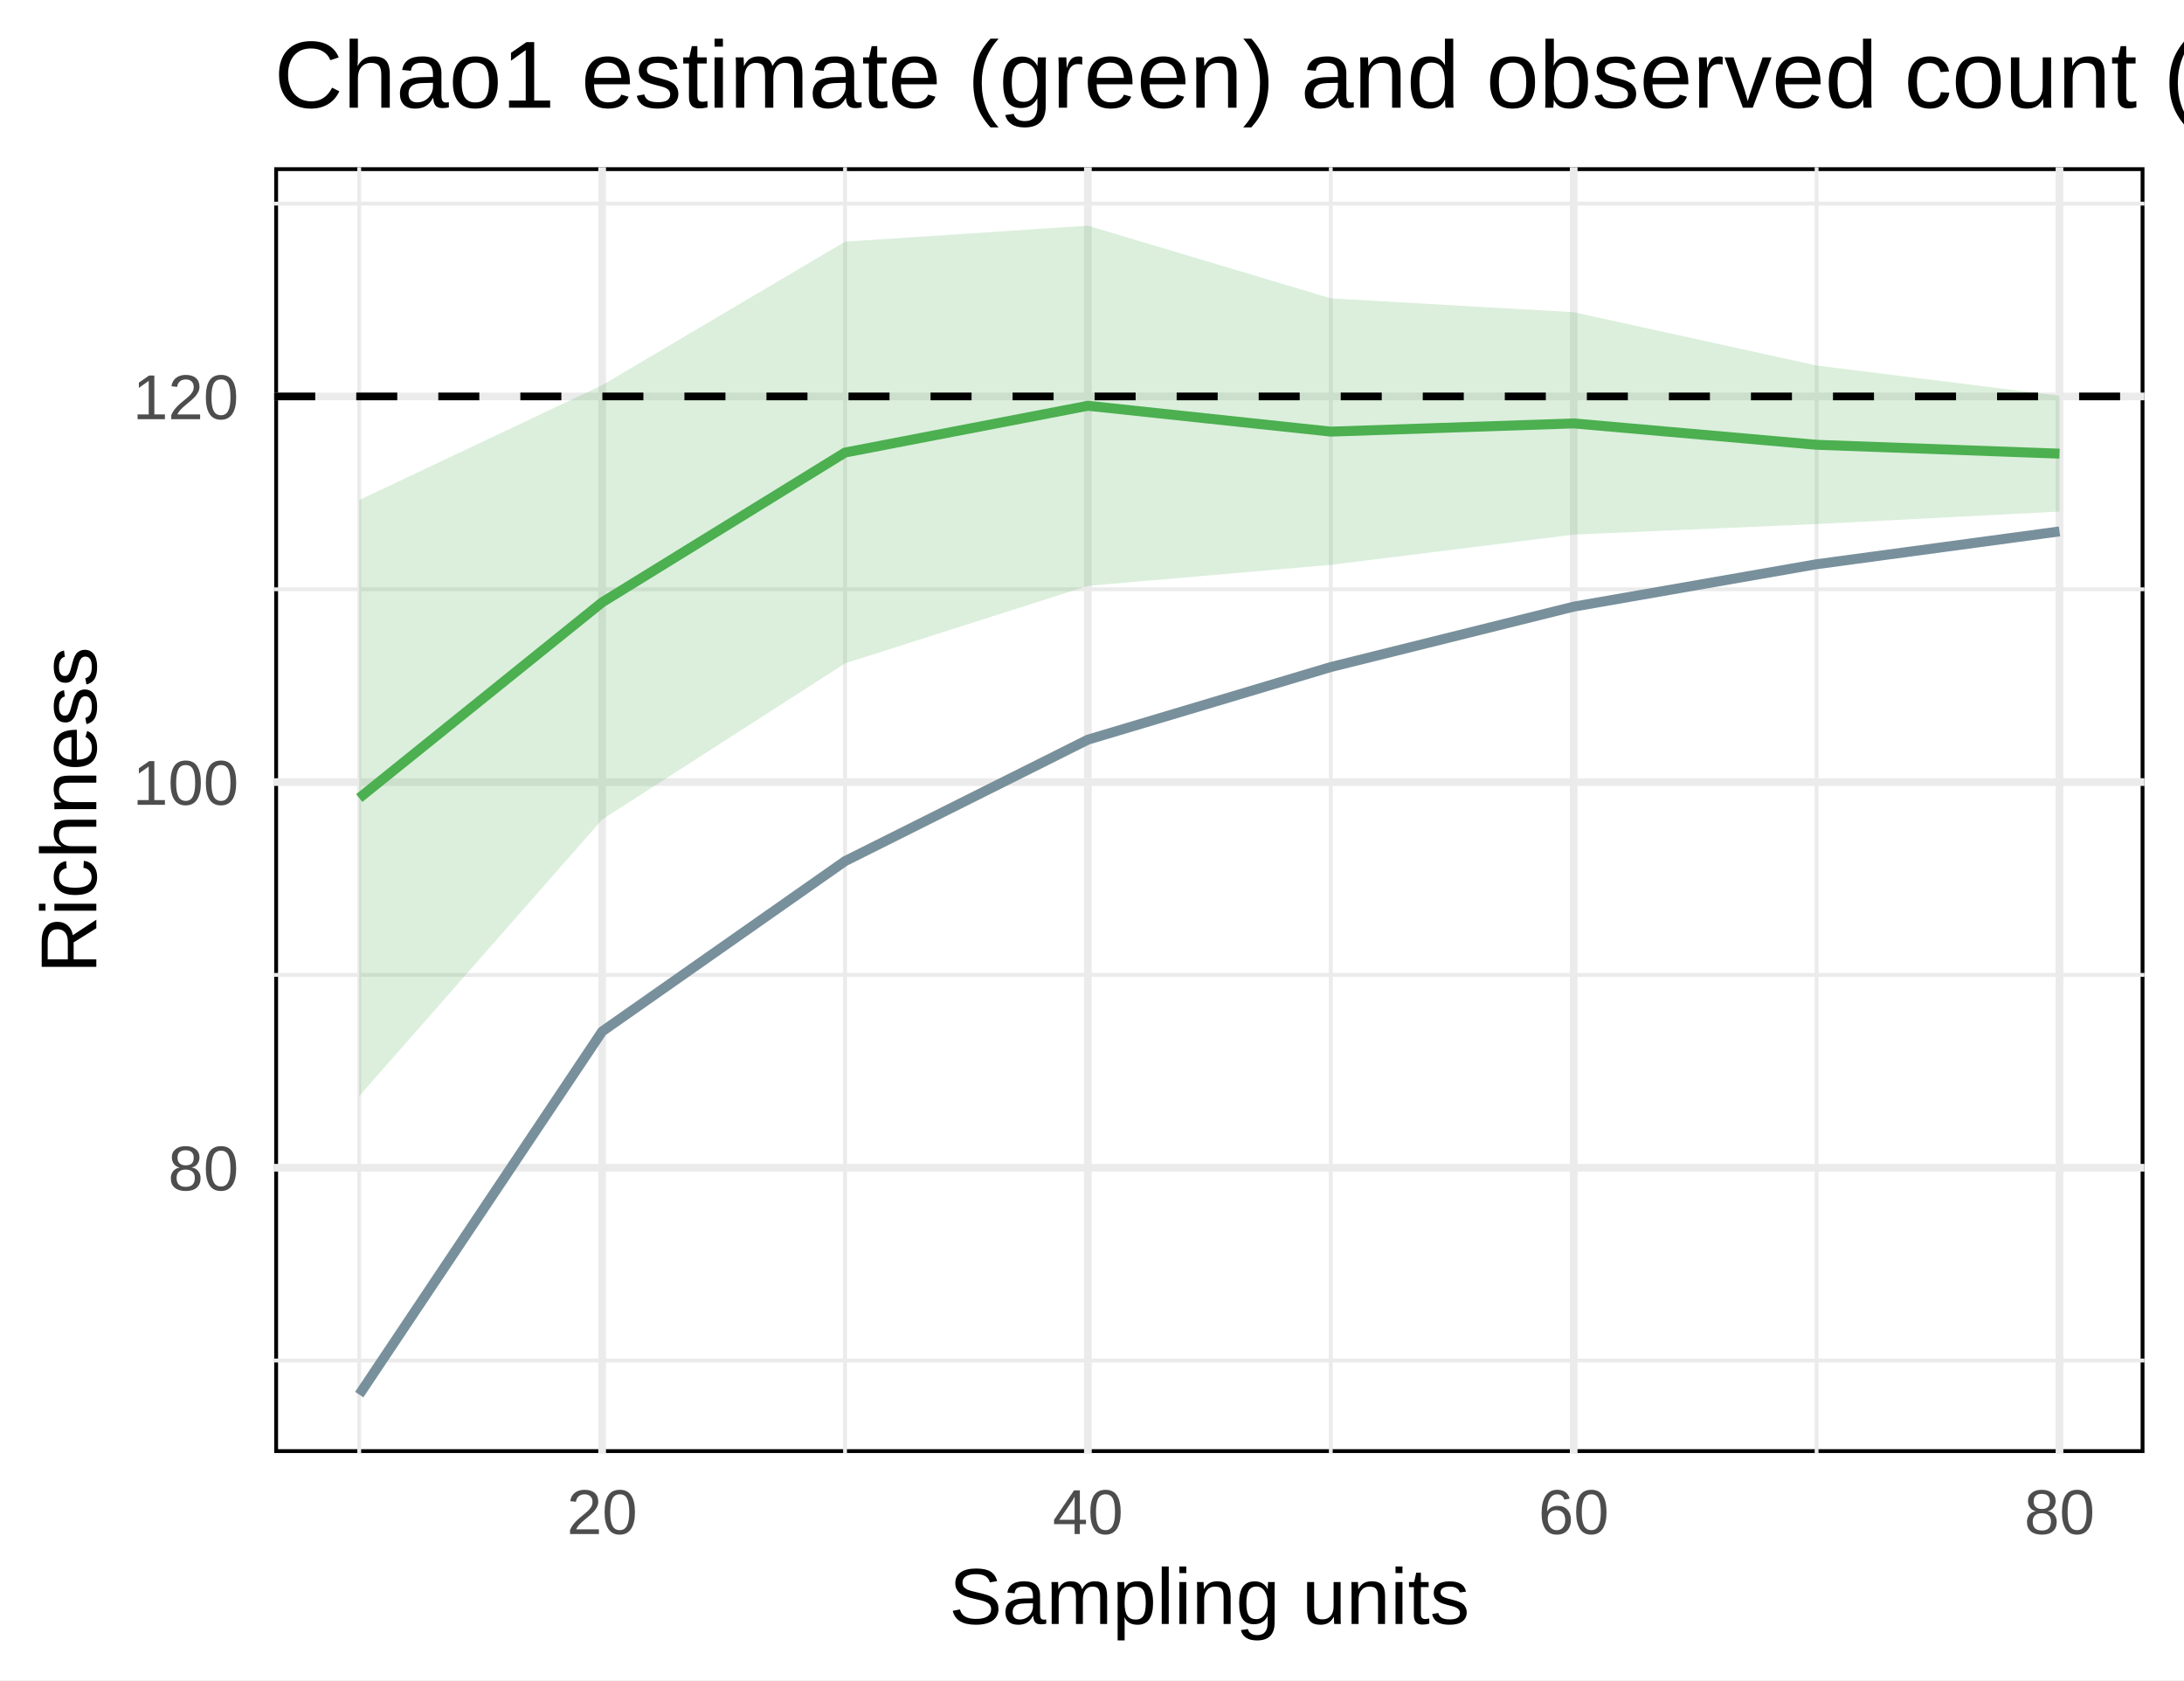
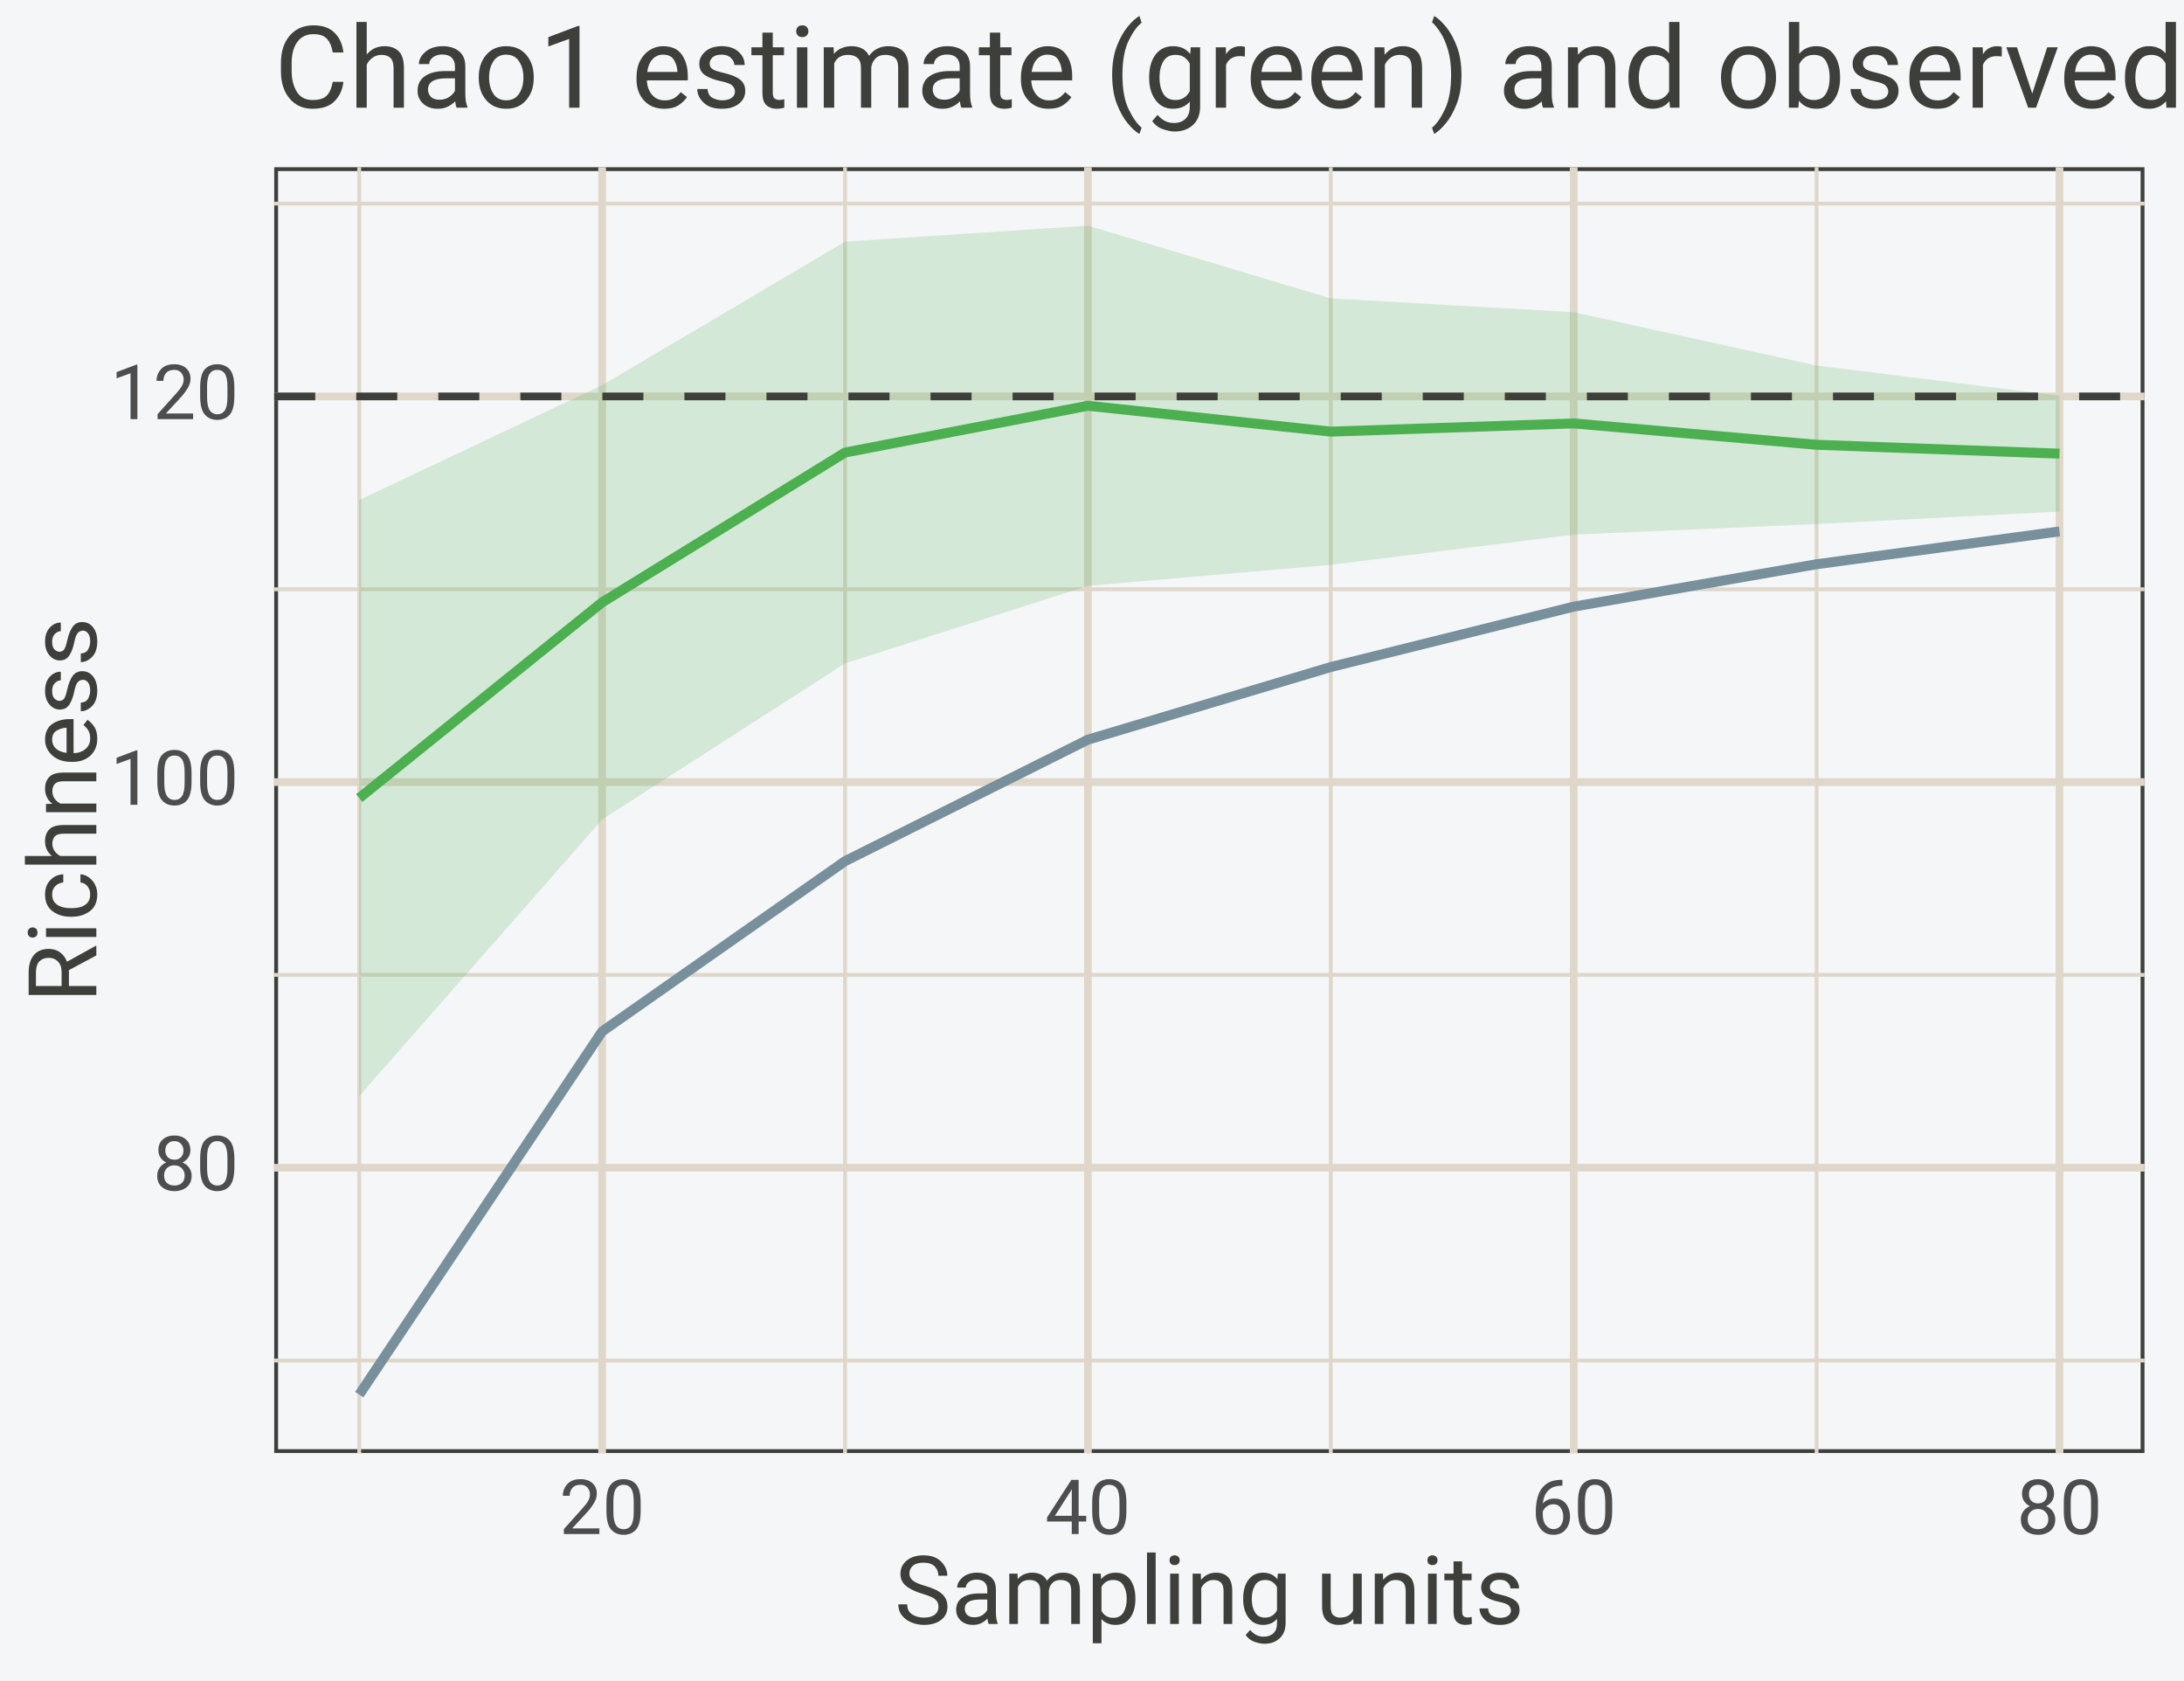
<svg xmlns="http://www.w3.org/2000/svg" width="468.00pt" height="360.00pt" viewBox="0 0 468.00 360.00">
  <g class="svglite">
    <defs>
      <style type="text/css">
-     .svglite line, .svglite polyline, .svglite polygon, .svglite path, .svglite rect, .svglite circle {
+     /* theme-aware-processed */
+     .svglite line, .svglite polyline, .svglite polygon, .svglite path, .svglite circle {
      fill: none;
-       stroke: #000000;
+       stroke: #3E3F3A;
+       stroke-linecap: round;
+       stroke-linejoin: round;
+       stroke-miterlimit: 10.00;
+     }
+     .svglite &gt; g &gt; rect {
+       fill: none;
+       stroke: #3E3F3A;
      stroke-linecap: round;
      stroke-linejoin: round;
      stroke-miterlimit: 10.00;
    }
    .svglite text {
      white-space: pre;
+       fill: #3E3F3A;
    }
    .svglite g.glyphgroup path {
      fill: inherit;
      stroke: none;
    }
  </style>
    </defs>
-     <rect width="100%" height="100%" style="stroke: none; fill: #FFFFFF;" />
+     <rect class="svg-bg" width="100%" height="100%" style="stroke: none; fill: #F5F6F8;" />
    <defs>
      <clipPath id="cpMC4wMHw0NjguMDB8MC4wMHwzNjAuMDA=">
        <rect x="0.00" y="0.00" width="468.00" height="360.00" />
      </clipPath>
    </defs>
    <g clip-path="url(#cpMC4wMHw0NjguMDB8MC4wMHwzNjAuMDA=)">
-       <rect x="0.00" y="0.00" width="468.00" height="360.00" style="stroke-width: 1.65; stroke: none;" />
-     </g>
+       <rect x="0.00" y="0.00" width="468.00" height="360.00" style="stroke-width: 1.65; stroke: none;" /> fill: #F5F6F8;' /&gt;
+ </g>
    <defs>
      <clipPath id="cpNTguNzZ8NDU5LjUzfDM1LjgzfDMxMS4zMw==">
        <rect x="58.76" y="35.83" width="400.77" height="275.50" />
      </clipPath>
    </defs>
    <g clip-path="url(#cpNTguNzZ8NDU5LjUzfDM1LjgzfDMxMS4zMw==)">
      <rect x="58.76" y="35.83" width="400.77" height="275.50" style="stroke-width: 1.65;" />
-       <polyline points="58.76,291.51 459.53,291.51 " style="stroke-width: 0.82; stroke: #EBEBEB; stroke-linecap: butt;" />
-       <polyline points="58.76,208.88 459.53,208.88 " style="stroke-width: 0.82; stroke: #EBEBEB; stroke-linecap: butt;" />
-       <polyline points="58.76,126.26 459.53,126.26 " style="stroke-width: 0.82; stroke: #EBEBEB; stroke-linecap: butt;" />
-       <polyline points="58.76,43.63 459.53,43.63 " style="stroke-width: 0.82; stroke: #EBEBEB; stroke-linecap: butt;" />
-       <polyline points="76.98,311.33 76.98,35.83 " style="stroke-width: 0.82; stroke: #EBEBEB; stroke-linecap: butt;" />
-       <polyline points="181.08,311.33 181.08,35.83 " style="stroke-width: 0.82; stroke: #EBEBEB; stroke-linecap: butt;" />
-       <polyline points="285.17,311.33 285.17,35.83 " style="stroke-width: 0.82; stroke: #EBEBEB; stroke-linecap: butt;" />
-       <polyline points="389.27,311.33 389.27,35.83 " style="stroke-width: 0.82; stroke: #EBEBEB; stroke-linecap: butt;" />
-       <polyline points="58.76,250.20 459.53,250.20 " style="stroke-width: 1.65; stroke: #EBEBEB; stroke-linecap: butt;" />
-       <polyline points="58.76,167.57 459.53,167.57 " style="stroke-width: 1.65; stroke: #EBEBEB; stroke-linecap: butt;" />
-       <polyline points="58.76,84.94 459.53,84.94 " style="stroke-width: 1.65; stroke: #EBEBEB; stroke-linecap: butt;" />
-       <polyline points="129.03,311.33 129.03,35.83 " style="stroke-width: 1.65; stroke: #EBEBEB; stroke-linecap: butt;" />
-       <polyline points="233.12,311.33 233.12,35.83 " style="stroke-width: 1.65; stroke: #EBEBEB; stroke-linecap: butt;" />
-       <polyline points="337.22,311.33 337.22,35.83 " style="stroke-width: 1.65; stroke: #EBEBEB; stroke-linecap: butt;" />
-       <polyline points="441.32,311.33 441.32,35.83 " style="stroke-width: 1.65; stroke: #EBEBEB; stroke-linecap: butt;" />
+       <polyline points="58.76,291.51 459.53,291.51 " style="stroke-width: 0.82; stroke: #DFD7CA; stroke-linecap: butt;" />
+       <polyline points="58.76,208.88 459.53,208.88 " style="stroke-width: 0.82; stroke: #DFD7CA; stroke-linecap: butt;" />
+       <polyline points="58.76,126.26 459.53,126.26 " style="stroke-width: 0.82; stroke: #DFD7CA; stroke-linecap: butt;" />
+       <polyline points="58.76,43.63 459.53,43.63 " style="stroke-width: 0.82; stroke: #DFD7CA; stroke-linecap: butt;" />
+       <polyline points="76.98,311.33 76.98,35.83 " style="stroke-width: 0.82; stroke: #DFD7CA; stroke-linecap: butt;" />
+       <polyline points="181.08,311.33 181.08,35.83 " style="stroke-width: 0.82; stroke: #DFD7CA; stroke-linecap: butt;" />
+       <polyline points="285.17,311.33 285.17,35.83 " style="stroke-width: 0.82; stroke: #DFD7CA; stroke-linecap: butt;" />
+       <polyline points="389.27,311.33 389.27,35.83 " style="stroke-width: 0.82; stroke: #DFD7CA; stroke-linecap: butt;" />
+       <polyline points="58.76,250.20 459.53,250.20 " style="stroke-width: 1.65; stroke: #DFD7CA; stroke-linecap: butt;" />
+       <polyline points="58.76,167.57 459.53,167.57 " style="stroke-width: 1.65; stroke: #DFD7CA; stroke-linecap: butt;" />
+       <polyline points="58.76,84.94 459.53,84.94 " style="stroke-width: 1.65; stroke: #DFD7CA; stroke-linecap: butt;" />
+       <polyline points="129.03,311.33 129.03,35.83 " style="stroke-width: 1.65; stroke: #DFD7CA; stroke-linecap: butt;" />
+       <polyline points="233.12,311.33 233.12,35.83 " style="stroke-width: 1.65; stroke: #DFD7CA; stroke-linecap: butt;" />
+       <polyline points="337.22,311.33 337.22,35.83 " style="stroke-width: 1.65; stroke: #DFD7CA; stroke-linecap: butt;" />
+       <polyline points="441.32,311.33 441.32,35.83 " style="stroke-width: 1.65; stroke: #DFD7CA; stroke-linecap: butt;" />
      <polygon points="76.98,107.13 129.03,82.53 181.08,51.78 233.12,48.35 285.17,63.93 337.22,66.89 389.27,78.32 441.32,84.79 441.32,109.61 389.27,112.28 337.22,114.55 285.17,121.02 233.12,125.53 181.08,142.14 129.03,175.59 76.98,234.85 " style="stroke-width: 0.00; stroke: none; stroke-linecap: butt; fill: #4CAF50; fill-opacity: 0.20;" />
      <polyline points="76.98,107.13 129.03,82.53 181.08,51.78 233.12,48.35 285.17,63.93 337.22,66.89 389.27,78.32 441.32,84.79 " style="stroke-width: 1.65; stroke: none; stroke-linecap: butt;" />
      <polyline points="441.32,109.61 389.27,112.28 337.22,114.55 285.17,121.02 233.12,125.53 181.08,142.14 129.03,175.59 76.98,234.85 " style="stroke-width: 1.65; stroke: none; stroke-linecap: butt;" />
      <polyline points="76.98,170.99 129.03,129.06 181.08,96.96 233.12,86.94 285.17,92.48 337.22,90.72 389.27,95.30 441.32,97.20 " style="stroke-width: 2.13; stroke: #4CAF50; stroke-linecap: butt;" />
      <polyline points="76.98,298.81 129.03,221.00 181.08,184.51 233.12,158.48 285.17,142.92 337.22,129.98 389.27,120.89 441.32,113.86 " style="stroke-width: 2.13; stroke: #78909C; stroke-linecap: butt;" />
      <line x1="58.76" y1="84.94" x2="459.53" y2="84.94" style="stroke-width: 1.65; stroke-dasharray: 8.79,8.79; stroke-linecap: butt;" />
    </g>
    <g clip-path="url(#cpMC4wMHw0NjguMDB8MC4wMHwzNjAuMDA=)">
-       <text x="51.14" y="255.06" text-anchor="end" style="font-size: 13.60px;fill: #4D4D4D; font-family: &quot;Arial&quot;;" textLength="15.12px" lengthAdjust="spacingAndGlyphs">80</text>
-       <text x="51.14" y="172.44" text-anchor="end" style="font-size: 13.60px;fill: #4D4D4D; font-family: &quot;Arial&quot;;" textLength="22.69px" lengthAdjust="spacingAndGlyphs">100</text>
-       <text x="51.14" y="89.81" text-anchor="end" style="font-size: 13.60px;fill: #4D4D4D; font-family: &quot;Arial&quot;;" textLength="22.69px" lengthAdjust="spacingAndGlyphs">120</text>
-       <text x="129.03" y="328.69" text-anchor="middle" style="font-size: 13.60px;fill: #4D4D4D; font-family: &quot;Arial&quot;;" textLength="15.12px" lengthAdjust="spacingAndGlyphs">20</text>
-       <text x="233.12" y="328.69" text-anchor="middle" style="font-size: 13.60px;fill: #4D4D4D; font-family: &quot;Arial&quot;;" textLength="15.12px" lengthAdjust="spacingAndGlyphs">40</text>
-       <text x="337.22" y="328.69" text-anchor="middle" style="font-size: 13.60px;fill: #4D4D4D; font-family: &quot;Arial&quot;;" textLength="15.12px" lengthAdjust="spacingAndGlyphs">60</text>
-       <text x="441.32" y="328.69" text-anchor="middle" style="font-size: 13.60px;fill: #4D4D4D; font-family: &quot;Arial&quot;;" textLength="15.12px" lengthAdjust="spacingAndGlyphs">80</text>
-       <text x="259.15" y="347.95" text-anchor="middle" style="font-size: 17.00px; font-family: &quot;Arial&quot;;" textLength="111.50px" lengthAdjust="spacingAndGlyphs">Sampling units</text>
-       <text transform="translate(20.64,173.58) rotate(-90)" text-anchor="middle" style="font-size: 17.00px; font-family: &quot;Arial&quot;;" textLength="69.92px" lengthAdjust="spacingAndGlyphs">Richness</text>
-       <text x="58.76" y="23.07" style="font-size: 20.40px; font-family: &quot;Arial&quot;;" textLength="536.00px" lengthAdjust="spacingAndGlyphs">Chao1 estimate (green) and observed count (grey) vs effort</text>
+       <text x="51.14" y="255.06" text-anchor="end" style="font-size: 1.36em;fill: #4D4D4D; font-family: &quot;Roboto&quot;, -apple-system, BlinkMacSystemFont, &quot;Segoe UI&quot;, system-ui, sans-serif;">80</text>
+       <text x="51.14" y="172.44" text-anchor="end" style="font-size: 1.36em;fill: #4D4D4D; font-family: &quot;Roboto&quot;, -apple-system, BlinkMacSystemFont, &quot;Segoe UI&quot;, system-ui, sans-serif;">100</text>
+       <text x="51.14" y="89.81" text-anchor="end" style="font-size: 1.36em;fill: #4D4D4D; font-family: &quot;Roboto&quot;, -apple-system, BlinkMacSystemFont, &quot;Segoe UI&quot;, system-ui, sans-serif;">120</text>
+       <text x="129.03" y="328.69" text-anchor="middle" style="font-size: 1.36em;fill: #4D4D4D; font-family: &quot;Roboto&quot;, -apple-system, BlinkMacSystemFont, &quot;Segoe UI&quot;, system-ui, sans-serif;">20</text>
+       <text x="233.12" y="328.69" text-anchor="middle" style="font-size: 1.36em;fill: #4D4D4D; font-family: &quot;Roboto&quot;, -apple-system, BlinkMacSystemFont, &quot;Segoe UI&quot;, system-ui, sans-serif;">40</text>
+       <text x="337.22" y="328.69" text-anchor="middle" style="font-size: 1.36em;fill: #4D4D4D; font-family: &quot;Roboto&quot;, -apple-system, BlinkMacSystemFont, &quot;Segoe UI&quot;, system-ui, sans-serif;">60</text>
+       <text x="441.32" y="328.69" text-anchor="middle" style="font-size: 1.36em;fill: #4D4D4D; font-family: &quot;Roboto&quot;, -apple-system, BlinkMacSystemFont, &quot;Segoe UI&quot;, system-ui, sans-serif;">80</text>
+       <text x="259.15" y="347.95" text-anchor="middle" style="font-size: 1.7em; font-family: &quot;Roboto&quot;, -apple-system, BlinkMacSystemFont, &quot;Segoe UI&quot;, system-ui, sans-serif;">Sampling units</text>
+       <text transform="translate(20.64,173.58) rotate(-90)" text-anchor="middle" style="font-size: 1.7em; font-family: &quot;Roboto&quot;, -apple-system, BlinkMacSystemFont, &quot;Segoe UI&quot;, system-ui, sans-serif;">Richness</text>
+       <text x="58.76" y="23.07" style="font-size: 2.04em; font-family: &quot;Roboto&quot;, -apple-system, BlinkMacSystemFont, &quot;Segoe UI&quot;, system-ui, sans-serif;">Chao1 estimate (green) and observed count (grey) vs effort</text>
    </g>
  </g>
</svg>
